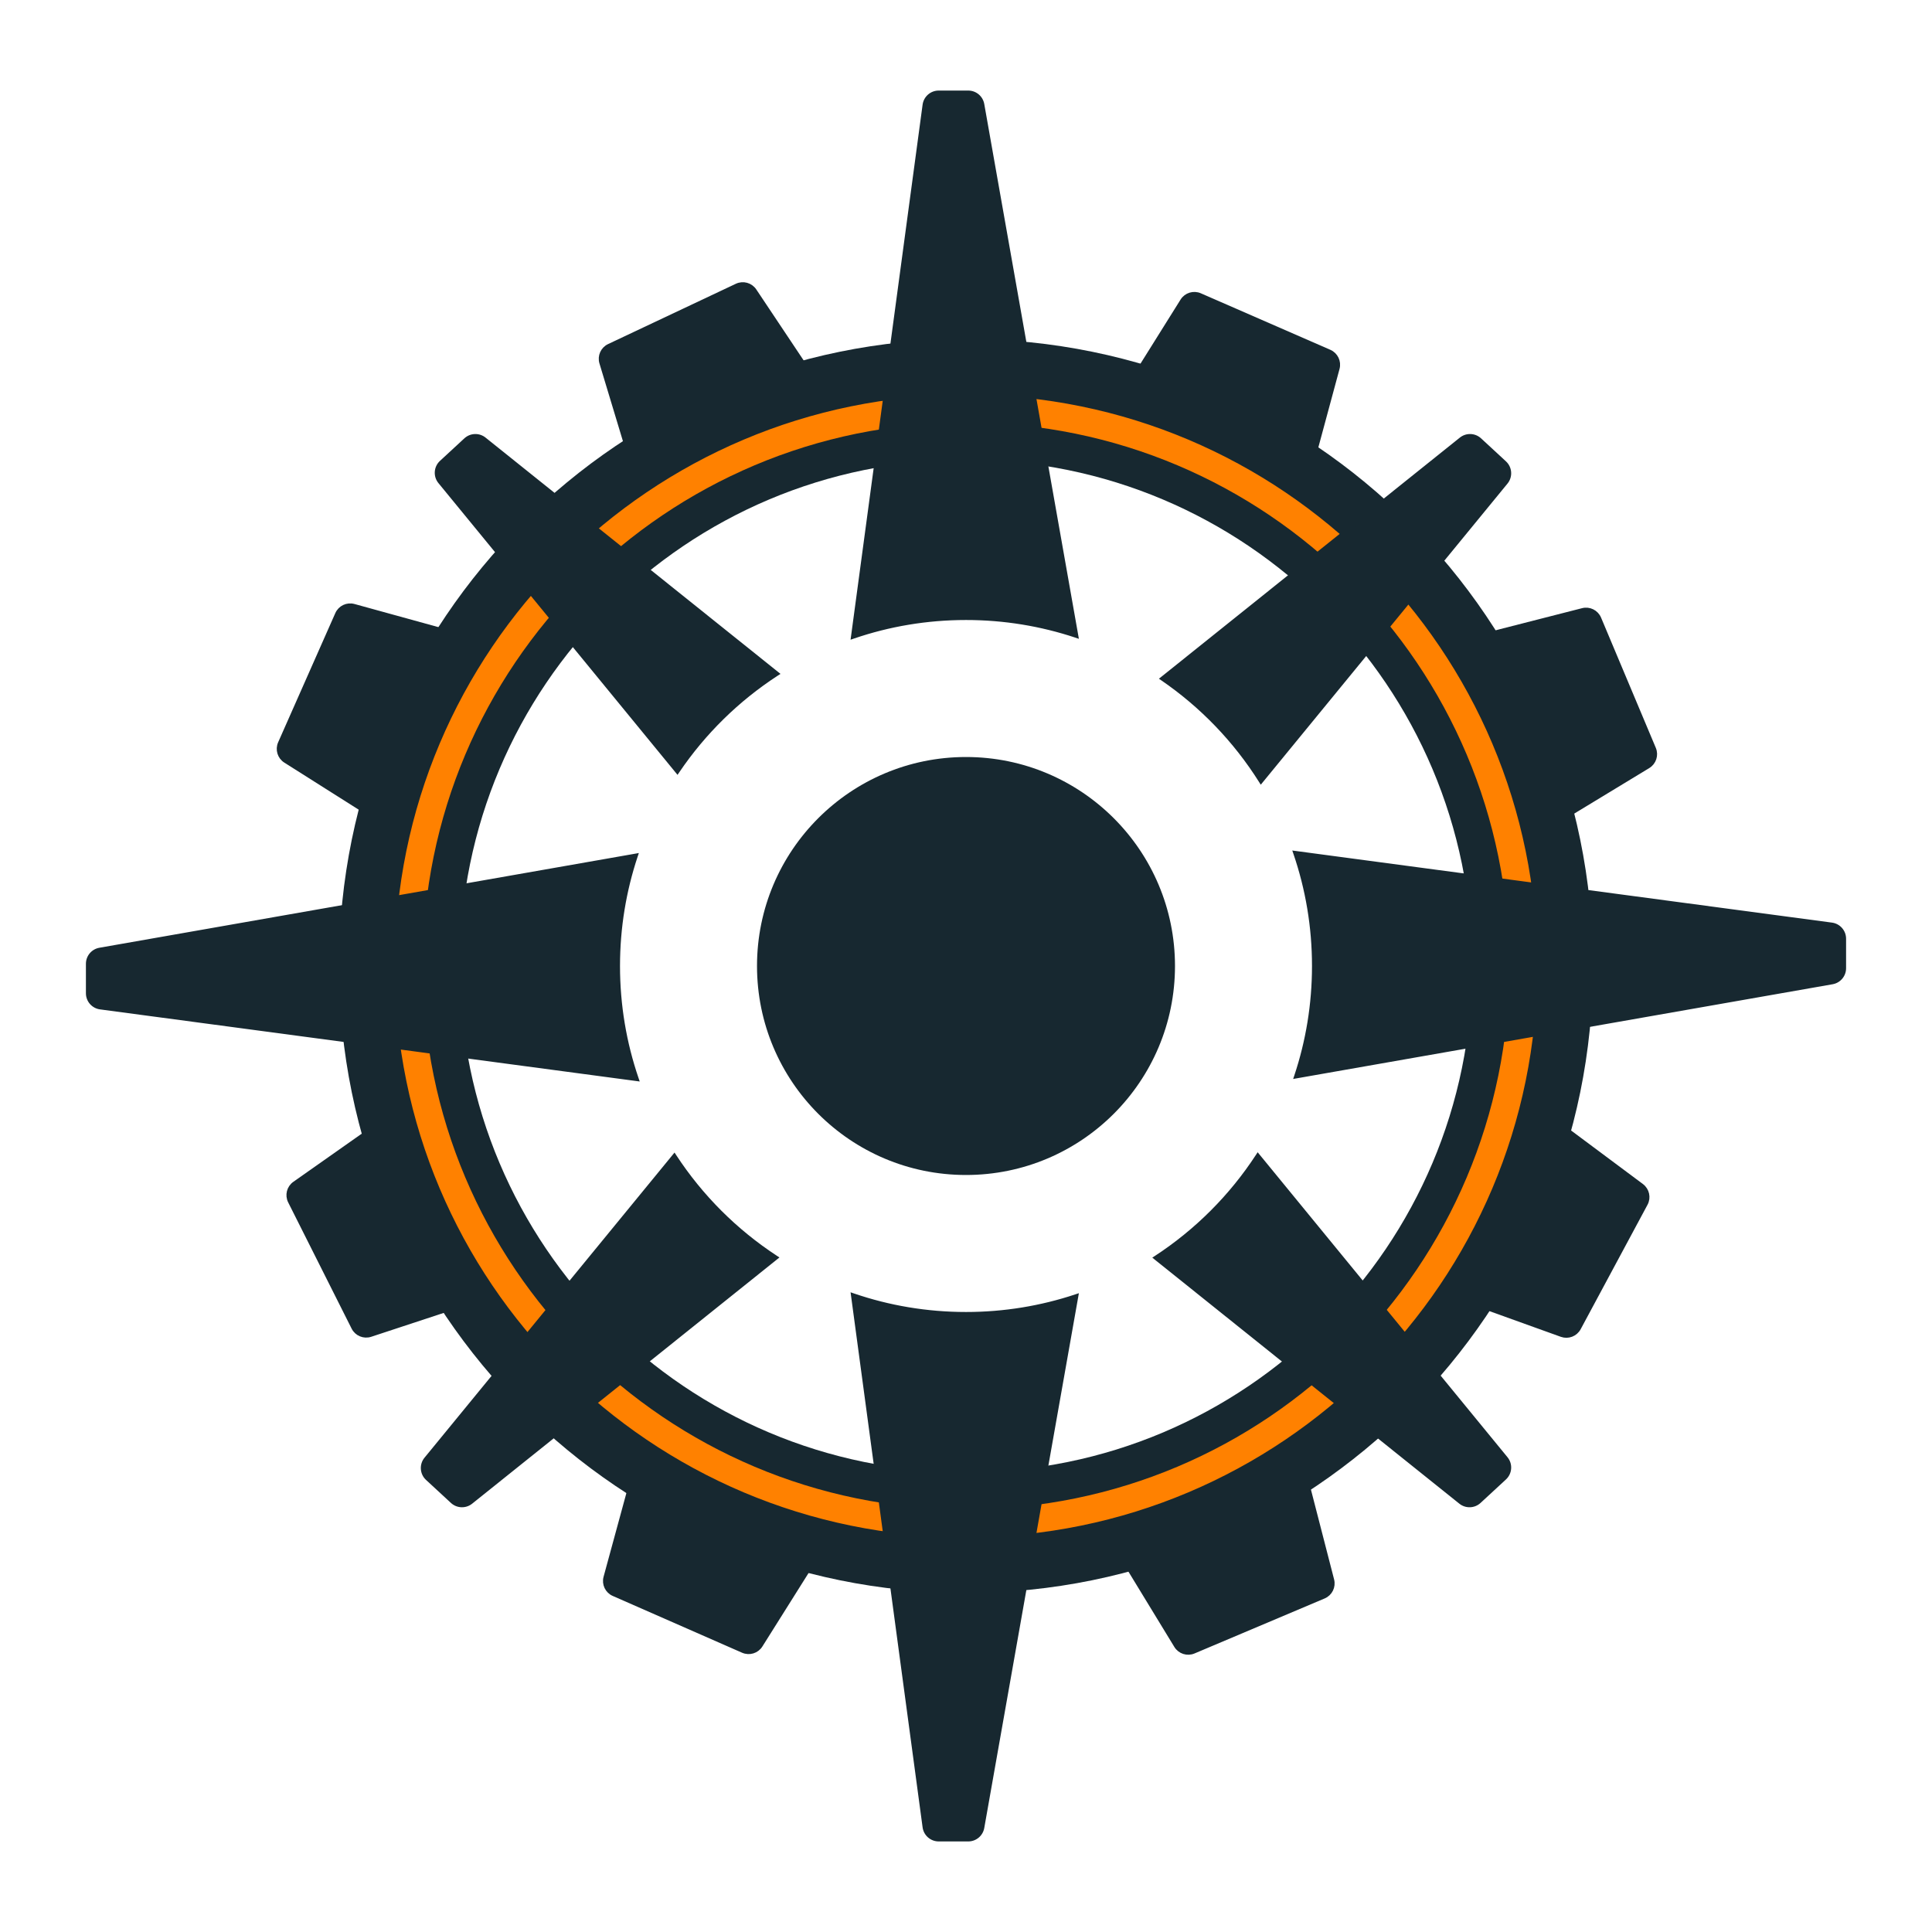
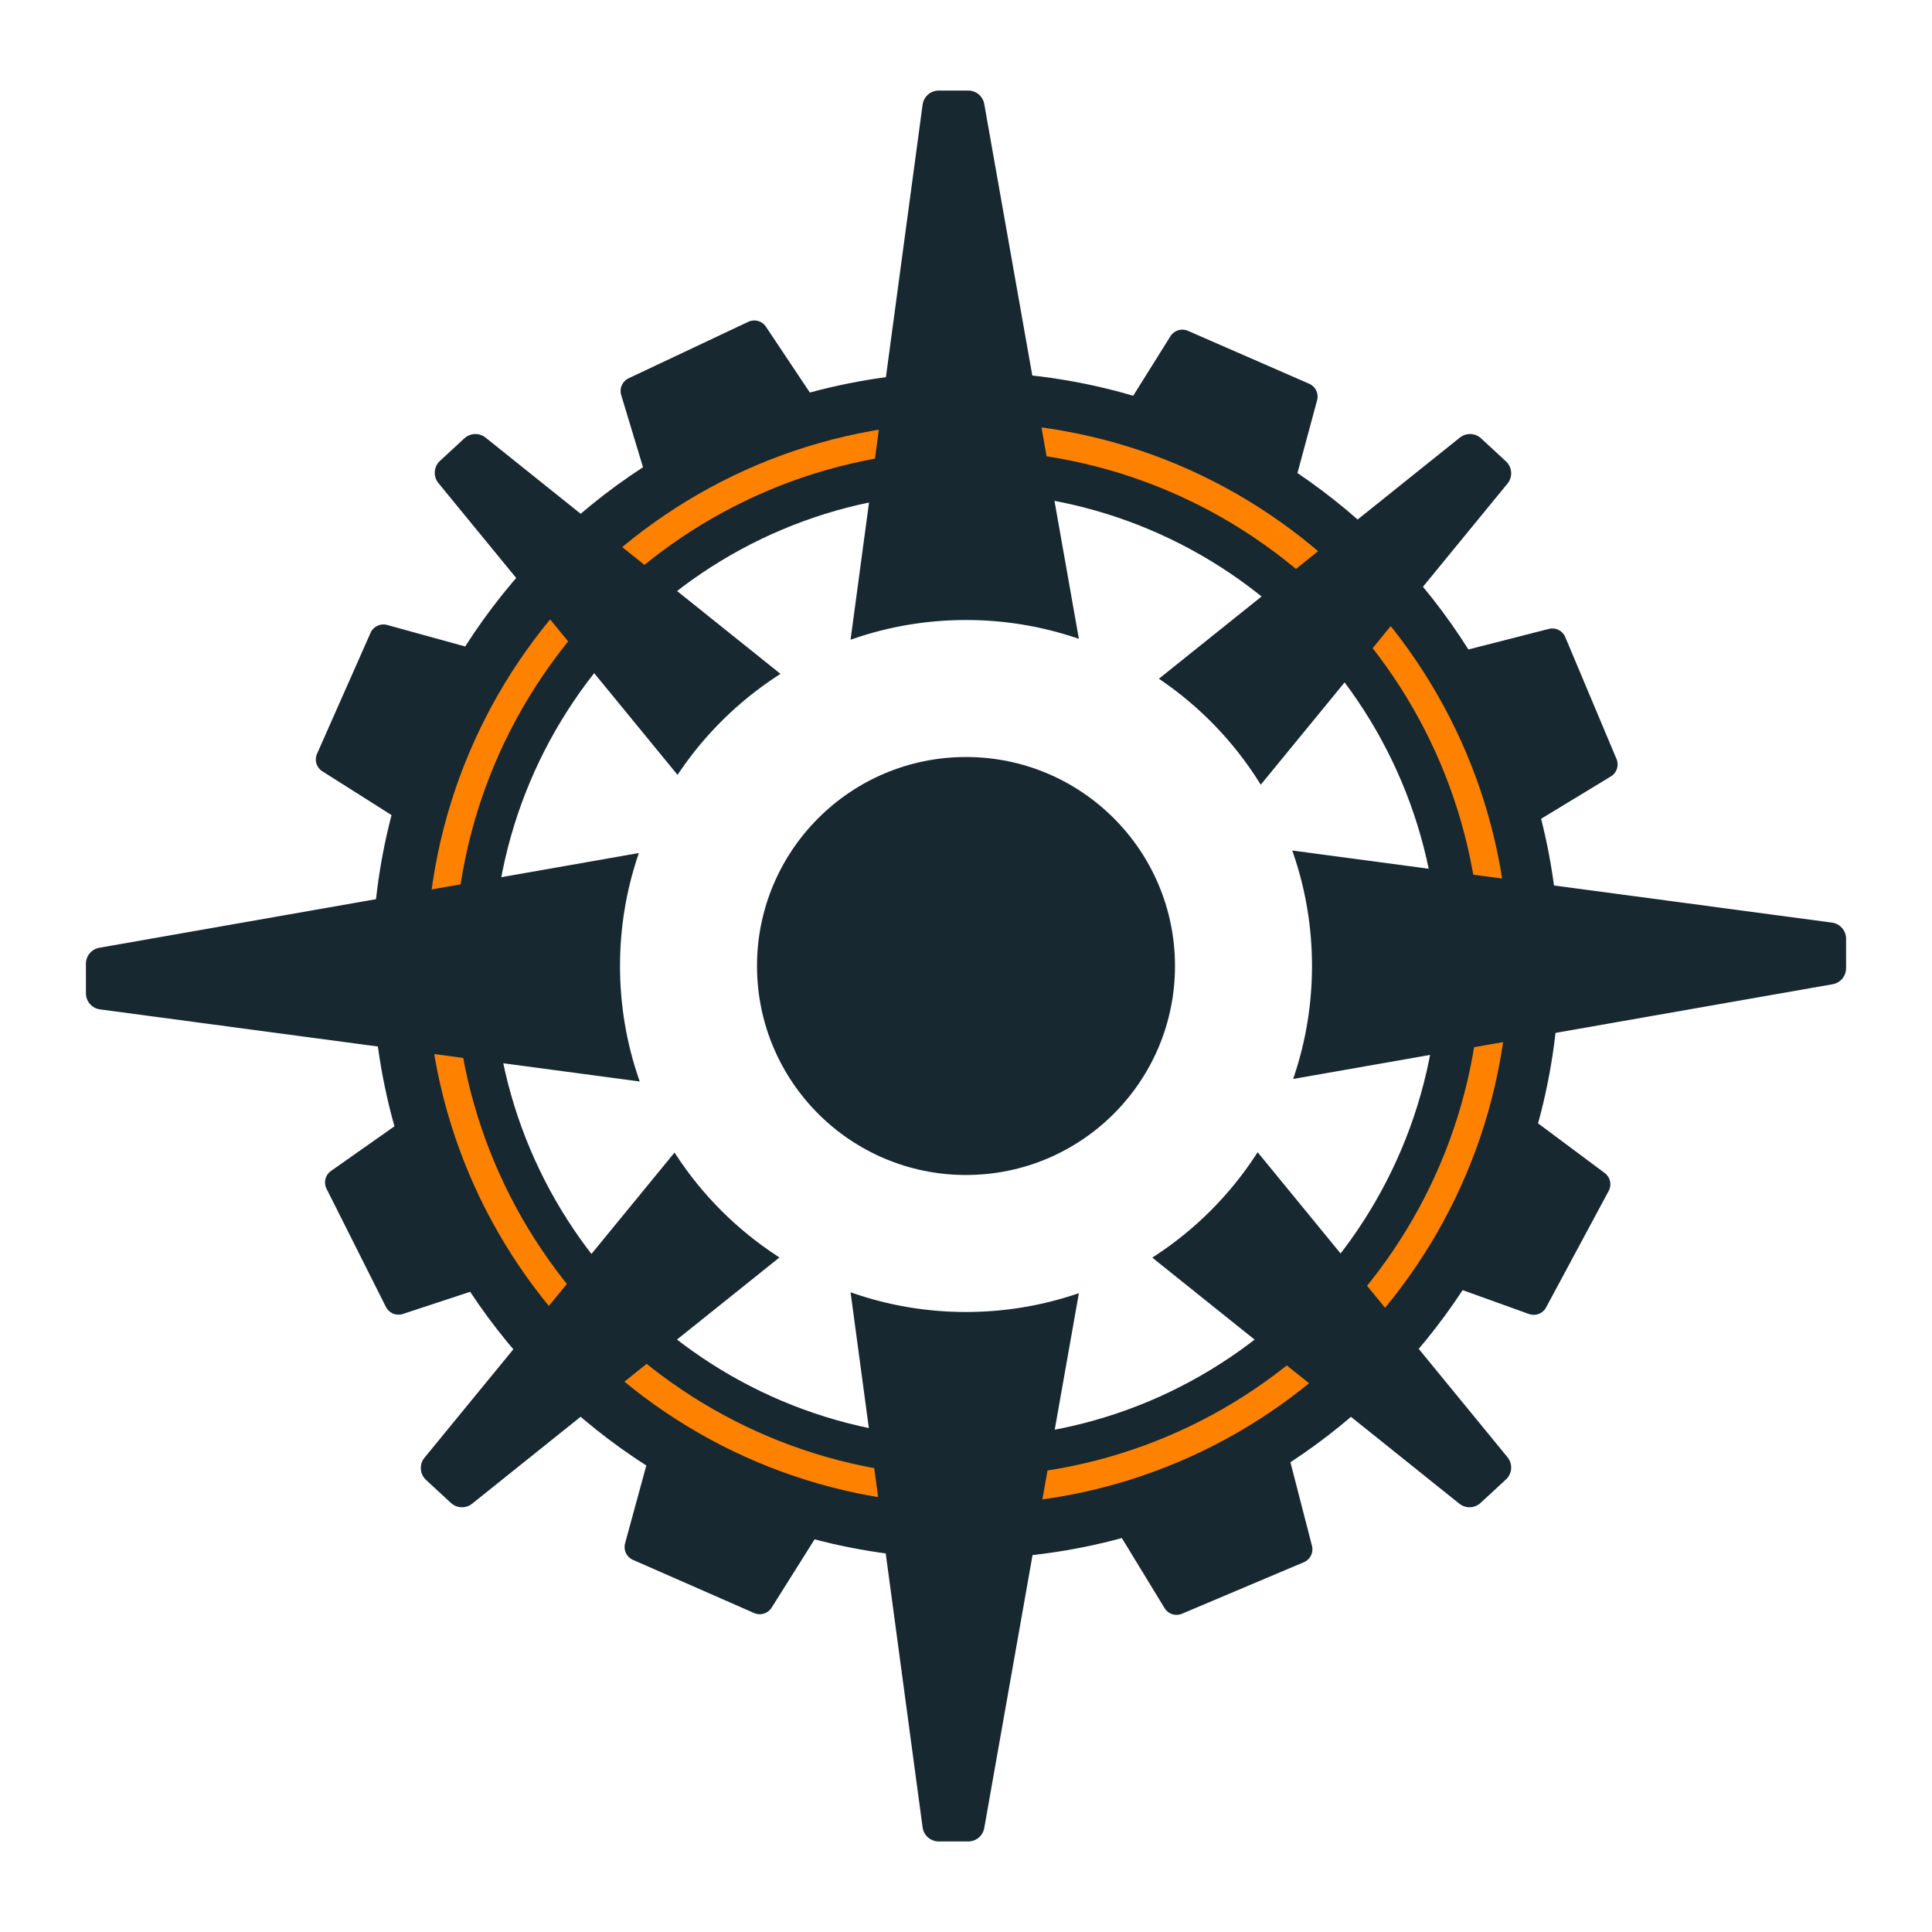
<svg xmlns="http://www.w3.org/2000/svg" width="416" height="416" viewBox="0 0 416 416" fill="none">
-   <path d="M158.656 61.555L131.145 74.54C129.801 75.174 129.124 76.697 129.554 78.12L138.034 106.186C138.564 107.94 140.529 108.813 142.186 108.031L177.493 91.367C179.15 90.585 179.725 88.513 178.708 86.989L162.432 62.603C161.607 61.366 160.001 60.921 158.656 61.555Z" fill="#172830" stroke="#172830" />
-   <path d="M72.657 132.215L60.347 160.034C59.746 161.394 60.23 162.989 61.487 163.784L86.262 179.46C87.811 180.44 89.868 179.814 90.61 178.139L106.408 142.435C107.149 140.76 106.228 138.816 104.462 138.329L76.197 130.537C74.764 130.142 73.258 130.856 72.657 132.215Z" fill="#172830" stroke="#172830" />
-   <path d="M62.498 258.678L76.16 285.859C76.828 287.187 78.367 287.826 79.779 287.361L107.626 278.189C109.366 277.616 110.191 275.629 109.368 273.992L91.834 239.109C91.011 237.471 88.925 236.948 87.427 238.003L63.452 254.878C62.236 255.733 61.83 257.35 62.498 258.678Z" fill="#172830" stroke="#172830" />
-   <path d="M132.132 343.179L159.987 355.408C161.348 356.005 162.942 355.516 163.733 354.258L179.338 329.437C180.313 327.885 179.682 325.83 178.004 325.093L142.255 309.398C140.577 308.662 138.637 309.588 138.155 311.356L130.444 339.643C130.053 341.077 130.771 342.581 132.132 343.179Z" fill="#172830" stroke="#172830" />
-   <path d="M257.017 355.562L285.038 343.717C286.407 343.138 287.146 341.644 286.775 340.205L279.453 311.815C278.995 310.041 277.068 309.087 275.38 309.801L239.419 325.003C237.731 325.717 237.072 327.763 238.026 329.328L253.288 354.361C254.062 355.63 255.648 356.141 257.017 355.562Z" fill="#172830" stroke="#172830" />
-   <path d="M339.908 285.972L354.305 259.173C355.009 257.864 354.647 256.237 353.455 255.348L329.949 237.826C328.48 236.731 326.38 237.197 325.513 238.812L307.036 273.205C306.168 274.819 306.938 276.827 308.663 277.447L336.249 287.375C337.648 287.878 339.204 287.281 339.908 285.972Z" fill="#172830" stroke="#172830" />
-   <path d="M356.072 161.225L344.284 133.181C343.708 131.811 342.215 131.069 340.775 131.437L312.37 138.7C310.595 139.154 309.638 141.08 310.348 142.769L325.476 178.761C326.186 180.45 328.232 181.114 329.798 180.163L354.862 164.953C356.133 164.181 356.648 162.596 356.072 161.225Z" fill="#172830" stroke="#172830" />
-   <path d="M286.25 75.778L258.368 63.611C257.006 63.016 255.413 63.509 254.625 64.769L239.075 89.624C238.104 91.178 238.739 93.232 240.419 93.965L276.202 109.581C277.882 110.313 279.82 109.383 280.298 107.614L287.946 79.31C288.334 77.875 287.613 76.372 286.25 75.778Z" fill="#172830" stroke="#172830" />
-   <circle cx="208" cy="208" r="122" stroke="#172830" stroke-width="26" />
-   <circle cx="208" cy="208" r="120" stroke="#FF8100" stroke-width="6" />
+   <path fill-rule="evenodd" clip-rule="evenodd" d="M161.134 69.287L135.342 81.46C133.998 82.095 133.321 83.618 133.751 85.041L138.454 100.605C123.098 110.578 110.018 123.761 100.165 139.201L83.338 134.562C81.905 134.167 80.398 134.881 79.797 136.24L68.257 162.321C67.655 163.68 68.14 165.275 69.396 166.07L84.307 175.505C81.612 185.836 80.178 196.676 80.178 207.851C80.178 219.865 81.836 231.491 84.935 242.514L71.253 252.145C70.037 253 69.631 254.617 70.299 255.945L83.107 281.427C83.775 282.755 85.314 283.394 86.726 282.929L101.235 278.15C111.112 293.116 124.052 305.881 139.163 315.554L134.59 332.329C134.199 333.763 134.917 335.267 136.278 335.864L162.392 347.329C163.753 347.927 165.347 347.438 166.138 346.179L175.397 331.452C185.795 334.185 196.711 335.64 207.967 335.64C219.592 335.64 230.855 334.087 241.559 331.179L250.764 346.275C251.538 347.545 253.124 348.056 254.493 347.477L280.762 336.372C282.132 335.793 282.87 334.299 282.499 332.86L277.855 314.853C292.62 305.189 305.263 292.552 314.934 277.792L329.236 282.939C330.634 283.442 332.191 282.846 332.894 281.536L346.392 256.413C347.095 255.103 346.734 253.476 345.542 252.587L331.176 241.879C334.161 231.045 335.756 219.634 335.756 207.851C335.756 196.962 334.394 186.391 331.831 176.299L346.867 167.174C348.137 166.403 348.652 164.818 348.076 163.447L337.025 137.156C336.449 135.785 334.956 135.043 333.516 135.412L316.177 139.845C306.681 124.766 294.12 111.811 279.368 101.855L283.607 86.168C283.995 84.733 283.273 83.231 281.911 82.636L255.771 71.229C254.409 70.635 252.817 71.127 252.028 72.388L244.004 85.214C232.575 81.861 220.481 80.062 207.967 80.062C196.343 80.062 185.082 81.614 174.379 84.522L164.91 70.335C164.084 69.099 162.478 68.653 161.134 69.287ZM309.756 207.851C309.756 264.067 264.183 309.64 207.967 309.64C151.75 309.64 106.178 264.067 106.178 207.851C106.178 151.634 151.75 106.062 207.967 106.062C264.183 106.062 309.756 151.634 309.756 207.851Z" fill="#172830" />
+   <circle cx="208.368" cy="207.456" r="113.5" stroke="#FF8100" stroke-width="6" />
  <path fill-rule="evenodd" clip-rule="evenodd" d="M271.524 168.11C266.05 159.412 258.839 151.917 250.378 146.112L314.652 94.615C315.81 93.686 317.473 93.745 318.563 94.752L323.924 99.705C325.09 100.782 325.215 102.582 324.208 103.81L271.524 168.11ZM279.183 231.685C281.659 224.24 283 216.277 283 208C283 199.508 281.589 191.346 278.988 183.735L394.397 199.152C395.887 199.351 397 200.623 397 202.126V208.481C397 209.938 395.954 211.184 394.519 211.436L279.183 231.685ZM248.963 270.836C257.686 265.138 265.149 257.673 270.845 248.949L324.209 314.086C325.215 315.314 325.09 317.114 323.924 318.191L318.452 323.247C317.362 324.255 315.699 324.313 314.54 323.385L248.963 270.836ZM183.749 278.993C191.356 281.59 199.513 283 208 283C216.27 283 224.227 281.662 231.666 279.19L211.438 393.523C211.185 394.956 209.939 396 208.484 396H202.123C200.621 396 199.35 394.889 199.15 393.4L183.749 278.993ZM145.196 249.012C150.875 257.69 158.303 265.12 166.981 270.799L101.348 323.385C100.19 324.314 98.527 324.255 97.437 323.248L92.076 318.295C90.91 317.218 90.785 315.418 91.791 314.19L145.196 249.012ZM136.817 184.315C134.341 191.76 133 199.723 133 208C133 216.492 134.411 224.654 137.012 232.265L21.603 216.848C20.113 216.649 19 215.377 19 213.874V207.519C19 206.062 20.047 204.816 21.481 204.564L136.817 184.315ZM145.848 166.009L94.792 103.706C93.786 102.478 93.91 100.678 95.077 99.601L100.326 94.752C101.416 93.745 103.079 93.686 104.237 94.614L167.203 145.056C158.759 150.54 151.488 157.678 145.848 166.009ZM231.666 136.81C224.227 134.338 216.27 133 208 133C199.513 133 191.356 134.41 183.749 137.007L199.15 22.6C199.35 21.111 200.621 20 202.123 20H208.484C209.939 20 211.185 21.044 211.438 22.477L231.666 136.81Z" fill="#172830" />
  <path d="M250.378 146.112L250.066 145.722L249.54 146.143L250.095 146.524L250.378 146.112ZM271.524 168.11L271.1 168.376L271.47 168.964L271.91 168.427L271.524 168.11ZM314.652 94.615L314.339 94.224V94.224L314.652 94.615ZM318.563 94.752L318.903 94.385H318.903L318.563 94.752ZM323.924 99.705L323.584 100.072H323.584L323.924 99.705ZM324.208 103.81L323.822 103.493L324.208 103.81ZM279.183 231.685L278.709 231.528L278.444 232.323L279.27 232.178L279.183 231.685ZM278.988 183.735L279.054 183.239L278.254 183.132L278.515 183.897L278.988 183.735ZM394.397 199.152L394.463 198.657H394.463L394.397 199.152ZM394.519 211.436L394.432 210.943L394.519 211.436ZM270.845 248.949L271.232 248.632L270.8 248.104L270.426 248.675L270.845 248.949ZM248.963 270.836L248.69 270.417L248.112 270.794L248.65 271.226L248.963 270.836ZM324.209 314.086L323.822 314.403L324.209 314.086ZM323.924 318.191L323.585 317.824L323.924 318.191ZM318.452 323.247L318.792 323.615L318.452 323.247ZM314.54 323.385L314.228 323.775V323.775L314.54 323.385ZM183.749 278.993L183.911 278.519L183.146 278.258L183.253 279.059L183.749 278.993ZM231.666 279.19L232.159 279.277L232.305 278.451L231.509 278.715L231.666 279.19ZM211.438 393.523L210.946 393.436L211.438 393.523ZM199.15 393.4L198.654 393.467L199.15 393.4ZM166.981 270.799L167.294 271.189L167.832 270.758L167.255 270.381L166.981 270.799ZM145.196 249.012L145.614 248.738L145.241 248.168L144.809 248.695L145.196 249.012ZM101.348 323.385L101.036 322.995H101.036L101.348 323.385ZM97.437 323.248L97.097 323.615L97.437 323.248ZM92.076 318.295L92.415 317.928L92.076 318.295ZM91.791 314.19L91.405 313.873L91.791 314.19ZM136.817 184.315L137.291 184.472L137.556 183.677L136.73 183.822L136.817 184.315ZM137.012 232.265L136.946 232.761L137.746 232.868L137.485 232.103L137.012 232.265ZM21.603 216.848L21.537 217.343H21.537L21.603 216.848ZM21.481 204.564L21.395 204.072H21.395L21.481 204.564ZM94.792 103.706L94.405 104.023L94.792 103.706ZM145.848 166.009L145.461 166.326L145.886 166.845L146.262 166.289L145.848 166.009ZM95.077 99.601L94.737 99.234L95.077 99.601ZM100.326 94.752L99.987 94.385H99.987L100.326 94.752ZM104.237 94.614L104.55 94.224H104.55L104.237 94.614ZM167.203 145.056L167.475 145.476L168.055 145.099L167.515 144.666L167.203 145.056ZM231.666 136.81L231.509 137.285L232.305 137.55L232.159 136.723L231.666 136.81ZM183.749 137.007L183.253 136.941L183.146 137.742L183.911 137.481L183.749 137.007ZM199.15 22.6L198.654 22.533V22.533L199.15 22.6ZM211.438 22.477L210.946 22.564V22.564L211.438 22.477ZM250.095 146.524C258.5 152.29 265.663 159.736 271.1 168.376L271.947 167.844C266.437 159.088 259.178 151.543 250.661 145.7L250.095 146.524ZM250.691 146.502L314.964 95.005L314.339 94.224L250.066 145.722L250.691 146.502ZM314.964 95.005C315.93 94.231 317.315 94.28 318.224 95.12L318.903 94.385C317.631 93.21 315.69 93.141 314.339 94.224L314.964 95.005ZM318.224 95.12L323.584 100.072L324.263 99.338L318.903 94.385L318.224 95.12ZM323.584 100.072C324.556 100.97 324.66 102.47 323.822 103.493L324.595 104.127C325.769 102.694 325.624 100.595 324.263 99.338L323.584 100.072ZM323.822 103.493L271.137 167.793L271.91 168.427L324.595 104.127L323.822 103.493ZM282.5 208C282.5 216.222 281.168 224.133 278.709 231.528L279.658 231.843C282.15 224.348 283.5 216.331 283.5 208H282.5ZM278.515 183.897C281.098 191.456 282.5 199.564 282.5 208H283.5C283.5 199.452 282.079 191.236 279.461 183.573L278.515 183.897ZM394.463 198.657L279.054 183.239L278.922 184.231L394.331 199.648L394.463 198.657ZM397.5 202.126C397.5 200.372 396.202 198.889 394.463 198.657L394.331 199.648C395.573 199.814 396.5 200.873 396.5 202.126H397.5ZM397.5 208.481V202.126H396.5V208.481H397.5ZM394.605 211.928C396.279 211.634 397.5 210.18 397.5 208.481H396.5C396.5 209.695 395.628 210.733 394.432 210.943L394.605 211.928ZM279.27 232.178L394.605 211.928L394.432 210.943L279.097 231.193L279.27 232.178ZM270.426 248.675C264.768 257.341 257.354 264.757 248.69 270.417L249.237 271.254C258.017 265.518 265.53 258.004 271.264 249.222L270.426 248.675ZM270.458 249.265L323.822 314.403L324.596 313.77L271.232 248.632L270.458 249.265ZM323.822 314.403C324.66 315.427 324.556 316.926 323.585 317.824L324.264 318.558C325.624 317.301 325.769 315.202 324.596 313.77L323.822 314.403ZM323.585 317.824L318.113 322.88L318.792 323.615L324.264 318.558L323.585 317.824ZM318.113 322.88C317.204 323.72 315.818 323.768 314.853 322.995L314.228 323.775C315.579 324.858 317.52 324.79 318.792 323.615L318.113 322.88ZM314.853 322.995L249.276 270.445L248.65 271.226L314.228 323.775L314.853 322.995ZM208 282.5C199.569 282.5 191.466 281.1 183.911 278.519L183.587 279.466C191.246 282.081 199.458 283.5 208 283.5V282.5ZM231.509 278.715C224.119 281.17 216.215 282.5 208 282.5V283.5C216.324 283.5 224.334 282.153 231.824 279.664L231.509 278.715ZM211.931 393.61L232.159 279.277L231.174 279.102L210.946 393.436L211.931 393.61ZM208.484 396.5C210.182 396.5 211.635 395.282 211.931 393.61L210.946 393.436C210.735 394.63 209.697 395.5 208.484 395.5V396.5ZM202.123 396.5H208.484V395.5H202.123V396.5ZM198.654 393.467C198.888 395.204 200.371 396.5 202.123 396.5V395.5C200.871 395.5 199.813 394.574 199.646 393.334L198.654 393.467ZM183.253 279.059L198.654 393.467L199.646 393.334L184.245 278.926L183.253 279.059ZM167.255 270.381C158.635 264.739 151.255 257.359 145.614 248.738L144.778 249.285C150.494 258.021 157.972 265.5 166.707 271.217L167.255 270.381ZM166.668 270.409L101.036 322.995L101.661 323.776L167.294 271.189L166.668 270.409ZM101.036 322.995C100.07 323.769 98.685 323.72 97.776 322.88L97.097 323.615C98.369 324.79 100.31 324.858 101.661 323.776L101.036 322.995ZM97.776 322.88L92.415 317.928L91.737 318.662L97.097 323.615L97.776 322.88ZM92.415 317.928C91.444 317.03 91.34 315.53 92.178 314.507L91.405 313.873C90.231 315.306 90.376 317.405 91.737 318.662L92.415 317.928ZM92.178 314.507L145.583 249.329L144.809 248.695L91.405 313.873L92.178 314.507ZM133.5 208C133.5 199.778 134.832 191.867 137.291 184.472L136.342 184.157C133.85 191.652 132.5 199.669 132.5 208H133.5ZM137.485 232.103C134.902 224.544 133.5 216.436 133.5 208H132.5C132.5 216.548 133.921 224.764 136.539 232.427L137.485 232.103ZM21.537 217.343L136.946 232.761L137.078 231.769L21.669 216.352L21.537 217.343ZM18.5 213.874C18.5 215.628 19.798 217.111 21.537 217.343L21.669 216.352C20.427 216.186 19.5 215.127 19.5 213.874H18.5ZM18.5 207.519V213.874H19.5V207.519H18.5ZM21.395 204.072C19.721 204.366 18.5 205.82 18.5 207.519H19.5C19.5 206.305 20.372 205.267 21.568 205.057L21.395 204.072ZM136.73 183.822L21.395 204.072L21.568 205.057L136.903 184.807L136.73 183.822ZM94.405 104.023L145.461 166.326L146.235 165.692L95.179 103.389L94.405 104.023ZM94.737 99.234C93.377 100.491 93.231 102.59 94.405 104.023L95.179 103.389C94.34 102.366 94.444 100.866 95.416 99.968L94.737 99.234ZM99.987 94.385L94.737 99.234L95.416 99.968L100.665 95.119L99.987 94.385ZM104.55 94.224C103.198 93.141 101.258 93.21 99.987 94.385L100.665 95.119C101.574 94.28 102.959 94.231 103.925 95.004L104.55 94.224ZM167.515 144.666L104.55 94.224L103.925 95.004L166.89 145.447L167.515 144.666ZM146.262 166.289C151.864 158.013 159.087 150.923 167.475 145.476L166.93 144.637C158.43 150.158 151.111 157.342 145.434 165.729L146.262 166.289ZM208 133.5C216.215 133.5 224.119 134.83 231.509 137.285L231.824 136.336C224.334 133.847 216.324 132.5 208 132.5V133.5ZM183.911 137.481C191.466 134.9 199.569 133.5 208 133.5V132.5C199.458 132.5 191.246 133.919 183.587 136.534L183.911 137.481ZM184.245 137.074L199.646 22.666L198.654 22.533L183.253 136.941L184.245 137.074ZM199.646 22.666C199.813 21.426 200.871 20.5 202.123 20.5V19.5C200.371 19.5 198.888 20.796 198.654 22.533L199.646 22.666ZM202.123 20.5H208.484V19.5H202.123V20.5ZM208.484 20.5C209.697 20.5 210.735 21.37 210.946 22.564L211.931 22.39C211.635 20.718 210.182 19.5 208.484 19.5V20.5ZM210.946 22.564L231.174 136.898L232.159 136.723L211.931 22.39L210.946 22.564Z" fill="#172830" />
  <circle cx="208" cy="208" r="45" fill="#172830" />
</svg>
